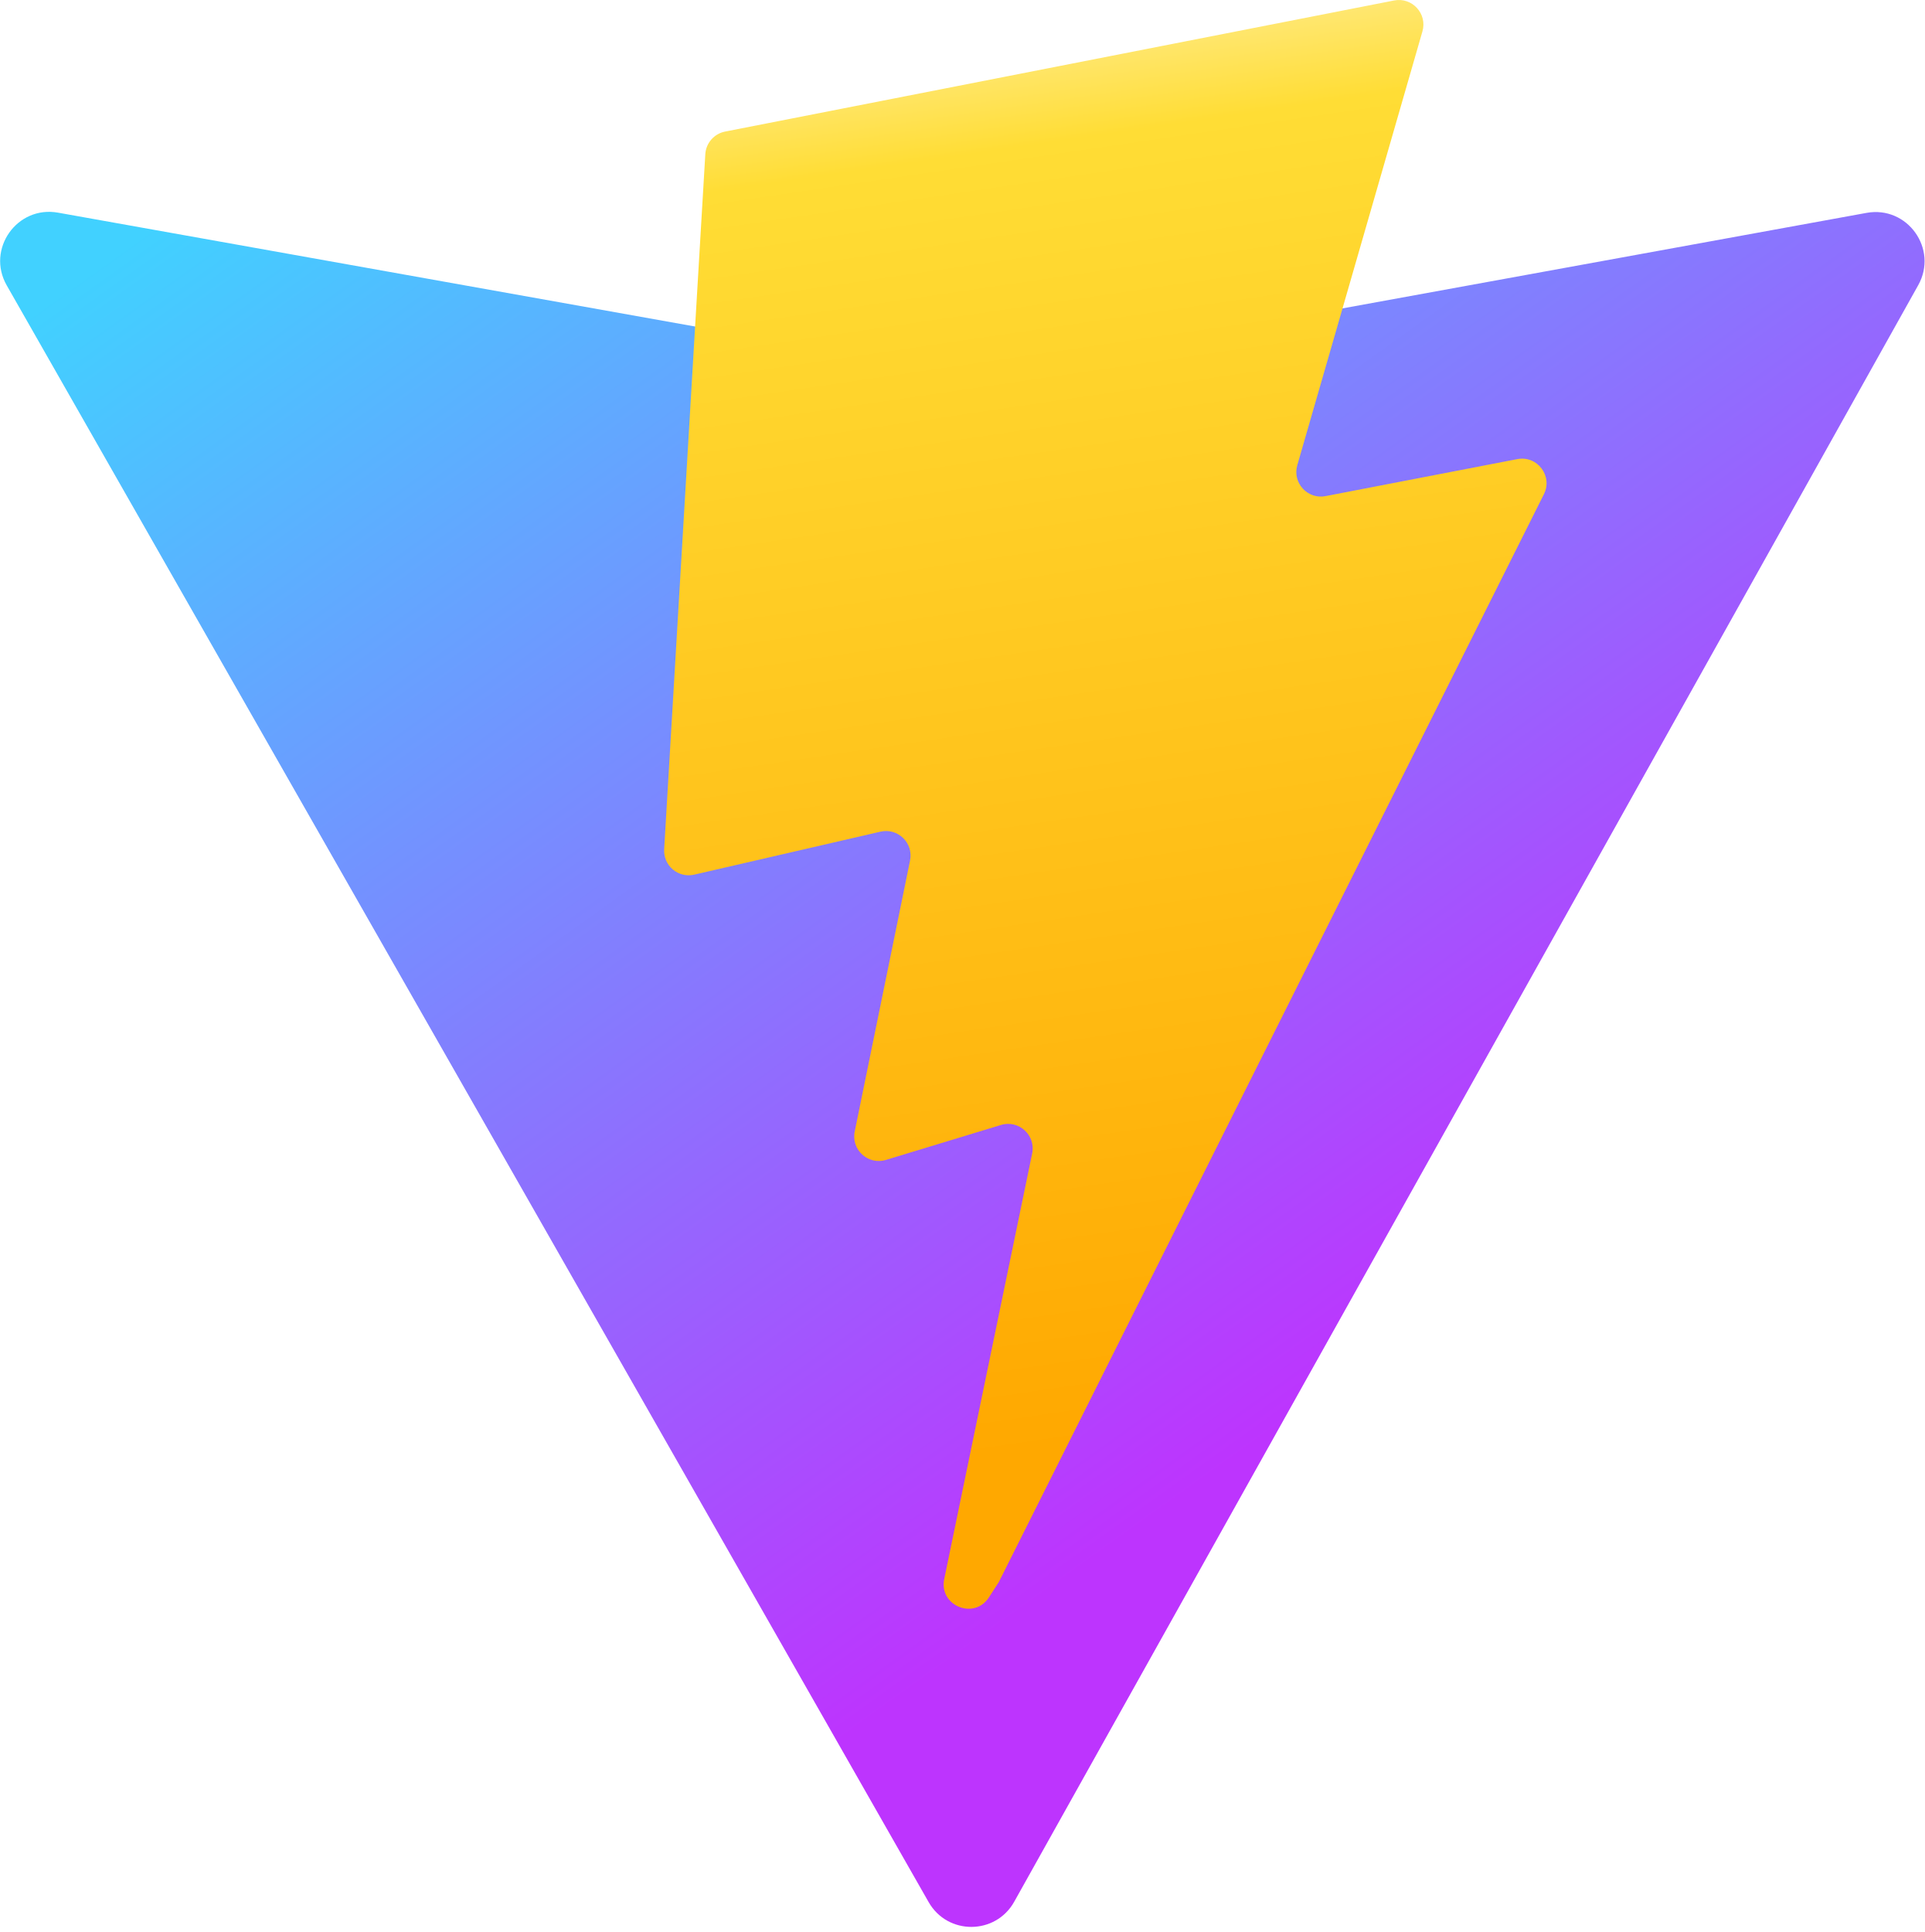
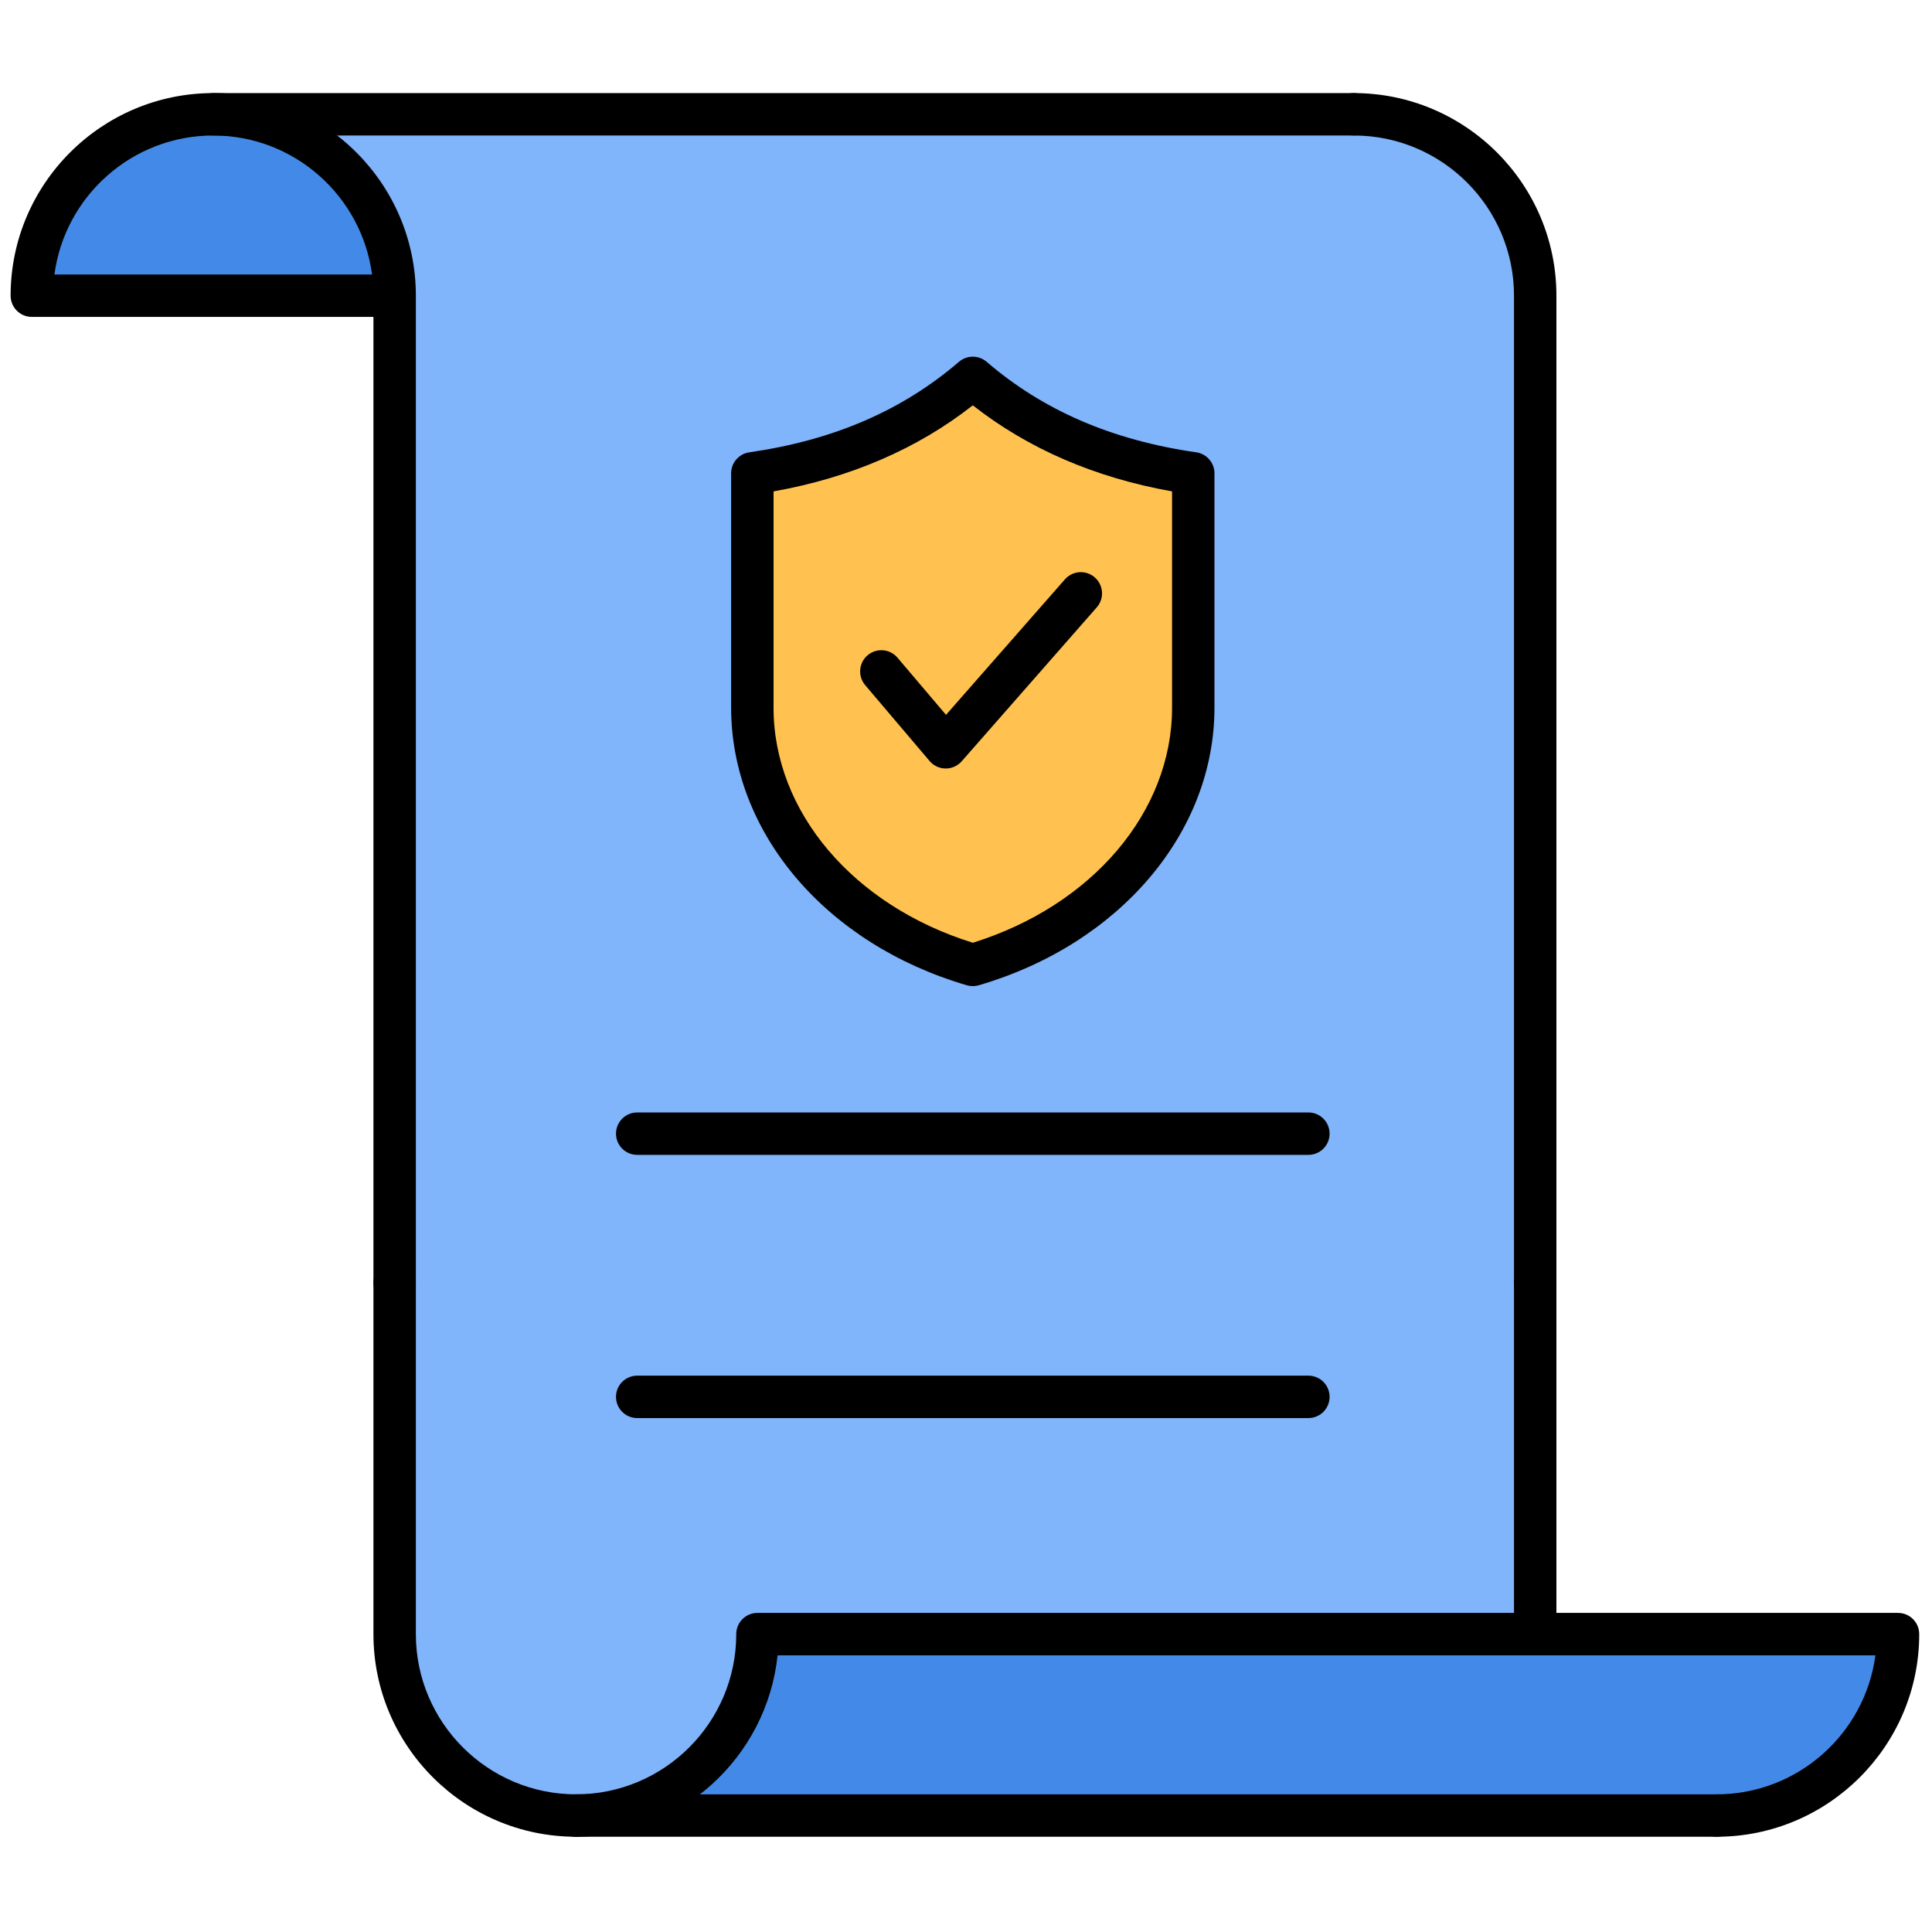
- <svg xmlns="http://www.w3.org/2000/svg" aria-hidden="true" role="img" class="iconify iconify--logos" width="31.88" height="32" preserveAspectRatio="xMidYMid meet" viewBox="0 0 256 257">
-   <defs>
-     <linearGradient id="IconifyId1813088fe1fbc01fb466" x1="-.828%" x2="57.636%" y1="7.652%" y2="78.411%">
-       <stop offset="0%" stop-color="#41D1FF" />
-       <stop offset="100%" stop-color="#BD34FE" />
-     </linearGradient>
-     <linearGradient id="IconifyId1813088fe1fbc01fb467" x1="43.376%" x2="50.316%" y1="2.242%" y2="89.03%">
-       <stop offset="0%" stop-color="#FFEA83" />
-       <stop offset="8.333%" stop-color="#FFDD35" />
-       <stop offset="100%" stop-color="#FFA800" />
-     </linearGradient>
-   </defs>
-   <path fill="url(#IconifyId1813088fe1fbc01fb466)" d="M255.153 37.938L134.897 252.976c-2.483 4.44-8.862 4.466-11.382.048L.875 37.958c-2.746-4.814 1.371-10.646 6.827-9.67l120.385 21.517a6.537 6.537 0 0 0 2.322-.004l117.867-21.483c5.438-.991 9.574 4.796 6.877 9.62Z" />
-   <path fill="url(#IconifyId1813088fe1fbc01fb467)" d="M185.432.063L96.44 17.501a3.268 3.268 0 0 0-2.634 3.014l-5.474 92.456a3.268 3.268 0 0 0 3.997 3.378l24.777-5.718c2.318-.535 4.413 1.507 3.936 3.838l-7.361 36.047c-.495 2.426 1.782 4.5 4.151 3.78l15.304-4.649c2.372-.72 4.652 1.36 4.15 3.788l-11.698 56.621c-.732 3.542 3.979 5.473 5.943 2.437l1.313-2.028l72.516-144.72c1.215-2.423-.88-5.186-3.54-4.672l-25.505 4.922c-2.396.462-4.435-1.77-3.759-4.114l16.646-57.705c.677-2.35-1.37-4.583-3.769-4.113Z" />
+ <svg xmlns="http://www.w3.org/2000/svg" version="1.1" width="256" height="256" viewBox="0 0 256 256" xml:space="preserve">
+   <g style="stroke: none; stroke-width: 0; stroke-dasharray: none; stroke-linecap: butt; stroke-linejoin: miter; stroke-miterlimit: 10; fill: none; fill-rule: nonzero; opacity: 1;" transform="translate(1.406593 1.406593) scale(2.81 2.81)">
+     <path d="M 2.246 13.443 c -0.745 0 -1.351 -0.654 -1.231 -1.388 c 0.664 -4.065 4.199 -7.167 8.46 -7.167 h 6.201 l 6.621 8.554 H 2.246 z" style="stroke: none; stroke-width: 1; stroke-dasharray: none; stroke-linecap: butt; stroke-linejoin: miter; stroke-miterlimit: 10; fill: rgb(67,138,232); fill-rule: nonzero; opacity: 1;" transform=" matrix(1 0 0 1 0 0) " stroke-linecap="round" />
+     <path d="M 71.941 76.557 V 59.988 V 13.443 c 0 -4.724 -3.838 -8.554 -8.572 -8.554 h 0 h 0 H 9.475 h 0 h 0 c 4.734 0 8.572 3.83 8.572 8.554 v 46.544 v 16.569 c 0 4.724 3.838 8.554 8.572 8.554 h 0 L 71.941 76.557 z" style="stroke: none; stroke-width: 1; stroke-dasharray: none; stroke-linecap: butt; stroke-linejoin: miter; stroke-miterlimit: 10; fill: rgb(128,180,251); fill-rule: nonzero; opacity: 1;" transform=" matrix(1 0 0 1 0 0) " stroke-linecap="round" />
+     <path d="M 71.941 76.557 H 36.649 c -0.8 0 -1.441 0.6 -1.57 1.388 c -0.664 4.065 -4.199 7.167 -8.46 7.167 h 53.894 h 0 c 4.294 0 7.851 -3.151 8.475 -7.262 c 0.104 -0.684 -0.456 -1.292 -1.149 -1.292 L 71.941 76.557" style="stroke: none; stroke-width: 1; stroke-dasharray: none; stroke-linecap: butt; stroke-linejoin: miter; stroke-miterlimit: 10; fill: rgb(67,138,232); fill-rule: nonzero; opacity: 1;" transform=" matrix(1 0 0 1 0 0) " stroke-linecap="round" />
+     <path d="M 18.109 60.987 c -0.552 0 -1 -0.447 -1 -1 V 14.443 H 1 c -0.552 0 -1 -0.448 -1 -1 c 0 -5.268 4.286 -9.554 9.554 -9.554 c 5.269 0 9.555 4.286 9.555 9.554 v 46.544 C 19.109 60.54 18.661 60.987 18.109 60.987 z M 2.066 12.443 h 14.977 c -0.491 -3.694 -3.662 -6.554 -7.489 -6.554 S 2.557 8.749 2.066 12.443 z" style="stroke: none; stroke-width: 1; stroke-dasharray: none; stroke-linecap: butt; stroke-linejoin: miter; stroke-miterlimit: 10; fill: rgb(0,0,0); fill-rule: nonzero; opacity: 1;" transform=" matrix(1 0 0 1 0 0) " stroke-linecap="round" />
+     <path d="M 71.892 60.987 c -0.553 0 -1 -0.447 -1 -1 V 13.443 c 0 -4.166 -3.389 -7.554 -7.555 -7.554 c -0.553 0 -1 -0.448 -1 -1 s 0.447 -1 1 -1 c 5.269 0 9.555 4.286 9.555 9.554 v 46.544 C 72.892 60.54 72.444 60.987 71.892 60.987 z" style="stroke: none; stroke-width: 1; stroke-dasharray: none; stroke-linecap: butt; stroke-linejoin: miter; stroke-miterlimit: 10; fill: rgb(0,0,0); fill-rule: nonzero; opacity: 1;" transform=" matrix(1 0 0 1 0 0) " stroke-linecap="round" />
+     <path d="M 63.337 5.889 H 9.554 c -0.552 0 -1 -0.448 -1 -1 s 0.448 -1 1 -1 h 53.783 c 0.553 0 1 0.448 1 1 S 63.89 5.889 63.337 5.889 z" style="stroke: none; stroke-width: 1; stroke-dasharray: none; stroke-linecap: butt; stroke-linejoin: miter; stroke-miterlimit: 10; fill: rgb(0,0,0); fill-rule: nonzero; opacity: 1;" transform=" matrix(1 0 0 1 0 0) " stroke-linecap="round" />
+     <path d="M 80.445 86.111 c -0.553 0 -1 -0.447 -1 -1 s 0.447 -1 1 -1 c 3.827 0 6.998 -2.86 7.489 -6.555 H 71.892 c -0.553 0 -1 -0.447 -1 -1 s 0.447 -1 1 -1 H 89 c 0.553 0 1 0.447 1 1 C 90 81.825 85.714 86.111 80.445 86.111 z" style="stroke: none; stroke-width: 1; stroke-dasharray: none; stroke-linecap: butt; stroke-linejoin: miter; stroke-miterlimit: 10; fill: rgb(0,0,0); fill-rule: nonzero; opacity: 1;" transform=" matrix(1 0 0 1 0 0) " stroke-linecap="round" />
+     <path d="M 71.892 77.557 c -0.553 0 -1 -0.447 -1 -1 V 59.987 c 0 -0.553 0.447 -1 1 -1 s 1 0.447 1 1 v 16.569 C 72.892 77.109 72.444 77.557 71.892 77.557 z" style="stroke: none; stroke-width: 1; stroke-dasharray: none; stroke-linecap: butt; stroke-linejoin: miter; stroke-miterlimit: 10; fill: rgb(0,0,0); fill-rule: nonzero; opacity: 1;" transform=" matrix(1 0 0 1 0 0) " stroke-linecap="round" />
+     <path d="M 26.663 86.111 c -5.268 0 -9.554 -4.286 -9.554 -9.555 V 59.987 c 0 -0.553 0.448 -1 1 -1 s 1 0.447 1 1 v 16.569 c 0 4.166 3.389 7.555 7.554 7.555 c 0.552 0 1 0.447 1 1 S 27.215 86.111 26.663 86.111 z" style="stroke: none; stroke-width: 1; stroke-dasharray: none; stroke-linecap: butt; stroke-linejoin: miter; stroke-miterlimit: 10; fill: rgb(0,0,0); fill-rule: nonzero; opacity: 1;" transform=" matrix(1 0 0 1 0 0) " stroke-linecap="round" />
+     <path d="M 80.445 86.111 H 26.663 c -0.552 0 -1 -0.447 -1 -1 s 0.448 -1 1 -1 h 53.782 c 0.553 0 1 0.447 1 1 S 80.998 86.111 80.445 86.111 z" style="stroke: none; stroke-width: 1; stroke-dasharray: none; stroke-linecap: butt; stroke-linejoin: miter; stroke-miterlimit: 10; fill: rgb(0,0,0); fill-rule: nonzero; opacity: 1;" transform=" matrix(1 0 0 1 0 0) " stroke-linecap="round" />
+     <path d="M 26.663 86.111 c -0.552 0 -1 -0.447 -1 -1 s 0.448 -1 1 -1 c 4.166 0 7.554 -3.389 7.554 -7.555 c 0 -0.553 0.448 -1 1 -1 h 36.674 c 0.553 0 1 0.447 1 1 s -0.447 1 -1 1 H 36.166 C 35.664 82.357 31.594 86.111 26.663 86.111 z" style="stroke: none; stroke-width: 1; stroke-dasharray: none; stroke-linecap: butt; stroke-linejoin: miter; stroke-miterlimit: 10; fill: rgb(0,0,0); fill-rule: nonzero; opacity: 1;" transform=" matrix(1 0 0 1 0 0) " stroke-linecap="round" />
+     <path d="M 61.196 53.957 H 29.547 c -0.552 0 -1 -0.447 -1 -1 s 0.448 -1 1 -1 h 31.649 c 0.553 0 1 0.447 1 1 S 61.749 53.957 61.196 53.957 z" style="stroke: none; stroke-width: 1; stroke-dasharray: none; stroke-linecap: butt; stroke-linejoin: miter; stroke-miterlimit: 10; fill: rgb(0,0,0); fill-rule: nonzero; opacity: 1;" transform=" matrix(1 0 0 1 0 0) " stroke-linecap="round" />
+     <path d="M 61.196 66.368 H 29.547 c -0.552 0 -1 -0.447 -1 -1 s 0.448 -1 1 -1 h 31.649 c 0.553 0 1 0.447 1 1 S 61.749 66.368 61.196 66.368 z" style="stroke: none; stroke-width: 1; stroke-dasharray: none; stroke-linecap: butt; stroke-linejoin: miter; stroke-miterlimit: 10; fill: rgb(0,0,0); fill-rule: nonzero; opacity: 1;" transform=" matrix(1 0 0 1 0 0) " stroke-linecap="round" />
+     <path d="M 34.975 21.819 c 3.969 -0.572 7.477 -1.994 10.396 -4.5 c 2.919 2.506 6.427 3.928 10.396 4.5 V 32.87 c 0 5.596 -4.338 10.358 -10.396 12.13 c -6.058 -1.771 -10.396 -6.533 -10.396 -12.13 L 34.975 21.819 z" style="stroke: none; stroke-width: 1; stroke-dasharray: none; stroke-linecap: butt; stroke-linejoin: miter; stroke-miterlimit: 10; fill: rgb(255,194,80); fill-rule: nonzero; opacity: 1;" transform=" matrix(1 0 0 1 0 0) " stroke-linecap="round" />
+     <path d="M 45.372 46 c -0.095 0 -0.189 -0.013 -0.281 -0.04 c -6.648 -1.944 -11.115 -7.205 -11.115 -13.09 V 21.819 c 0 -0.497 0.365 -0.919 0.857 -0.99 c 3.974 -0.573 7.208 -1.969 9.887 -4.269 c 0.375 -0.321 0.927 -0.321 1.303 0 c 2.678 2.3 5.912 3.696 9.887 4.269 c 0.492 0.071 0.857 0.493 0.857 0.99 V 32.87 c 0 5.885 -4.467 11.146 -11.115 13.09 C 45.561 45.987 45.466 46 45.372 46 z M 35.976 22.671 V 32.87 c 0 4.908 3.763 9.332 9.396 11.085 c 5.632 -1.754 9.396 -6.178 9.396 -11.085 V 22.671 c -3.627 -0.645 -6.78 -2.007 -9.396 -4.058 C 42.756 20.664 39.602 22.026 35.976 22.671 z" style="stroke: none; stroke-width: 1; stroke-dasharray: none; stroke-linecap: butt; stroke-linejoin: miter; stroke-miterlimit: 10; fill: rgb(0,0,0); fill-rule: nonzero; opacity: 1;" transform=" matrix(1 0 0 1 0 0) " stroke-linecap="round" />
+     <path d="M 44.096 35.738 c -0.003 0 -0.005 0 -0.008 0 c -0.291 -0.002 -0.566 -0.131 -0.754 -0.353 l -3.037 -3.578 c -0.357 -0.421 -0.306 -1.052 0.115 -1.409 s 1.053 -0.306 1.409 0.115 l 2.288 2.695 l 5.605 -6.388 c 0.366 -0.415 0.997 -0.457 1.411 -0.092 c 0.415 0.364 0.457 0.996 0.093 1.411 l -6.37 7.259 C 44.658 35.614 44.384 35.738 44.096 35.738 z" style="stroke: none; stroke-width: 1; stroke-dasharray: none; stroke-linecap: butt; stroke-linejoin: miter; stroke-miterlimit: 10; fill: rgb(0,0,0); fill-rule: nonzero; opacity: 1;" transform=" matrix(1 0 0 1 0 0) " stroke-linecap="round" />
+   </g>
</svg>
